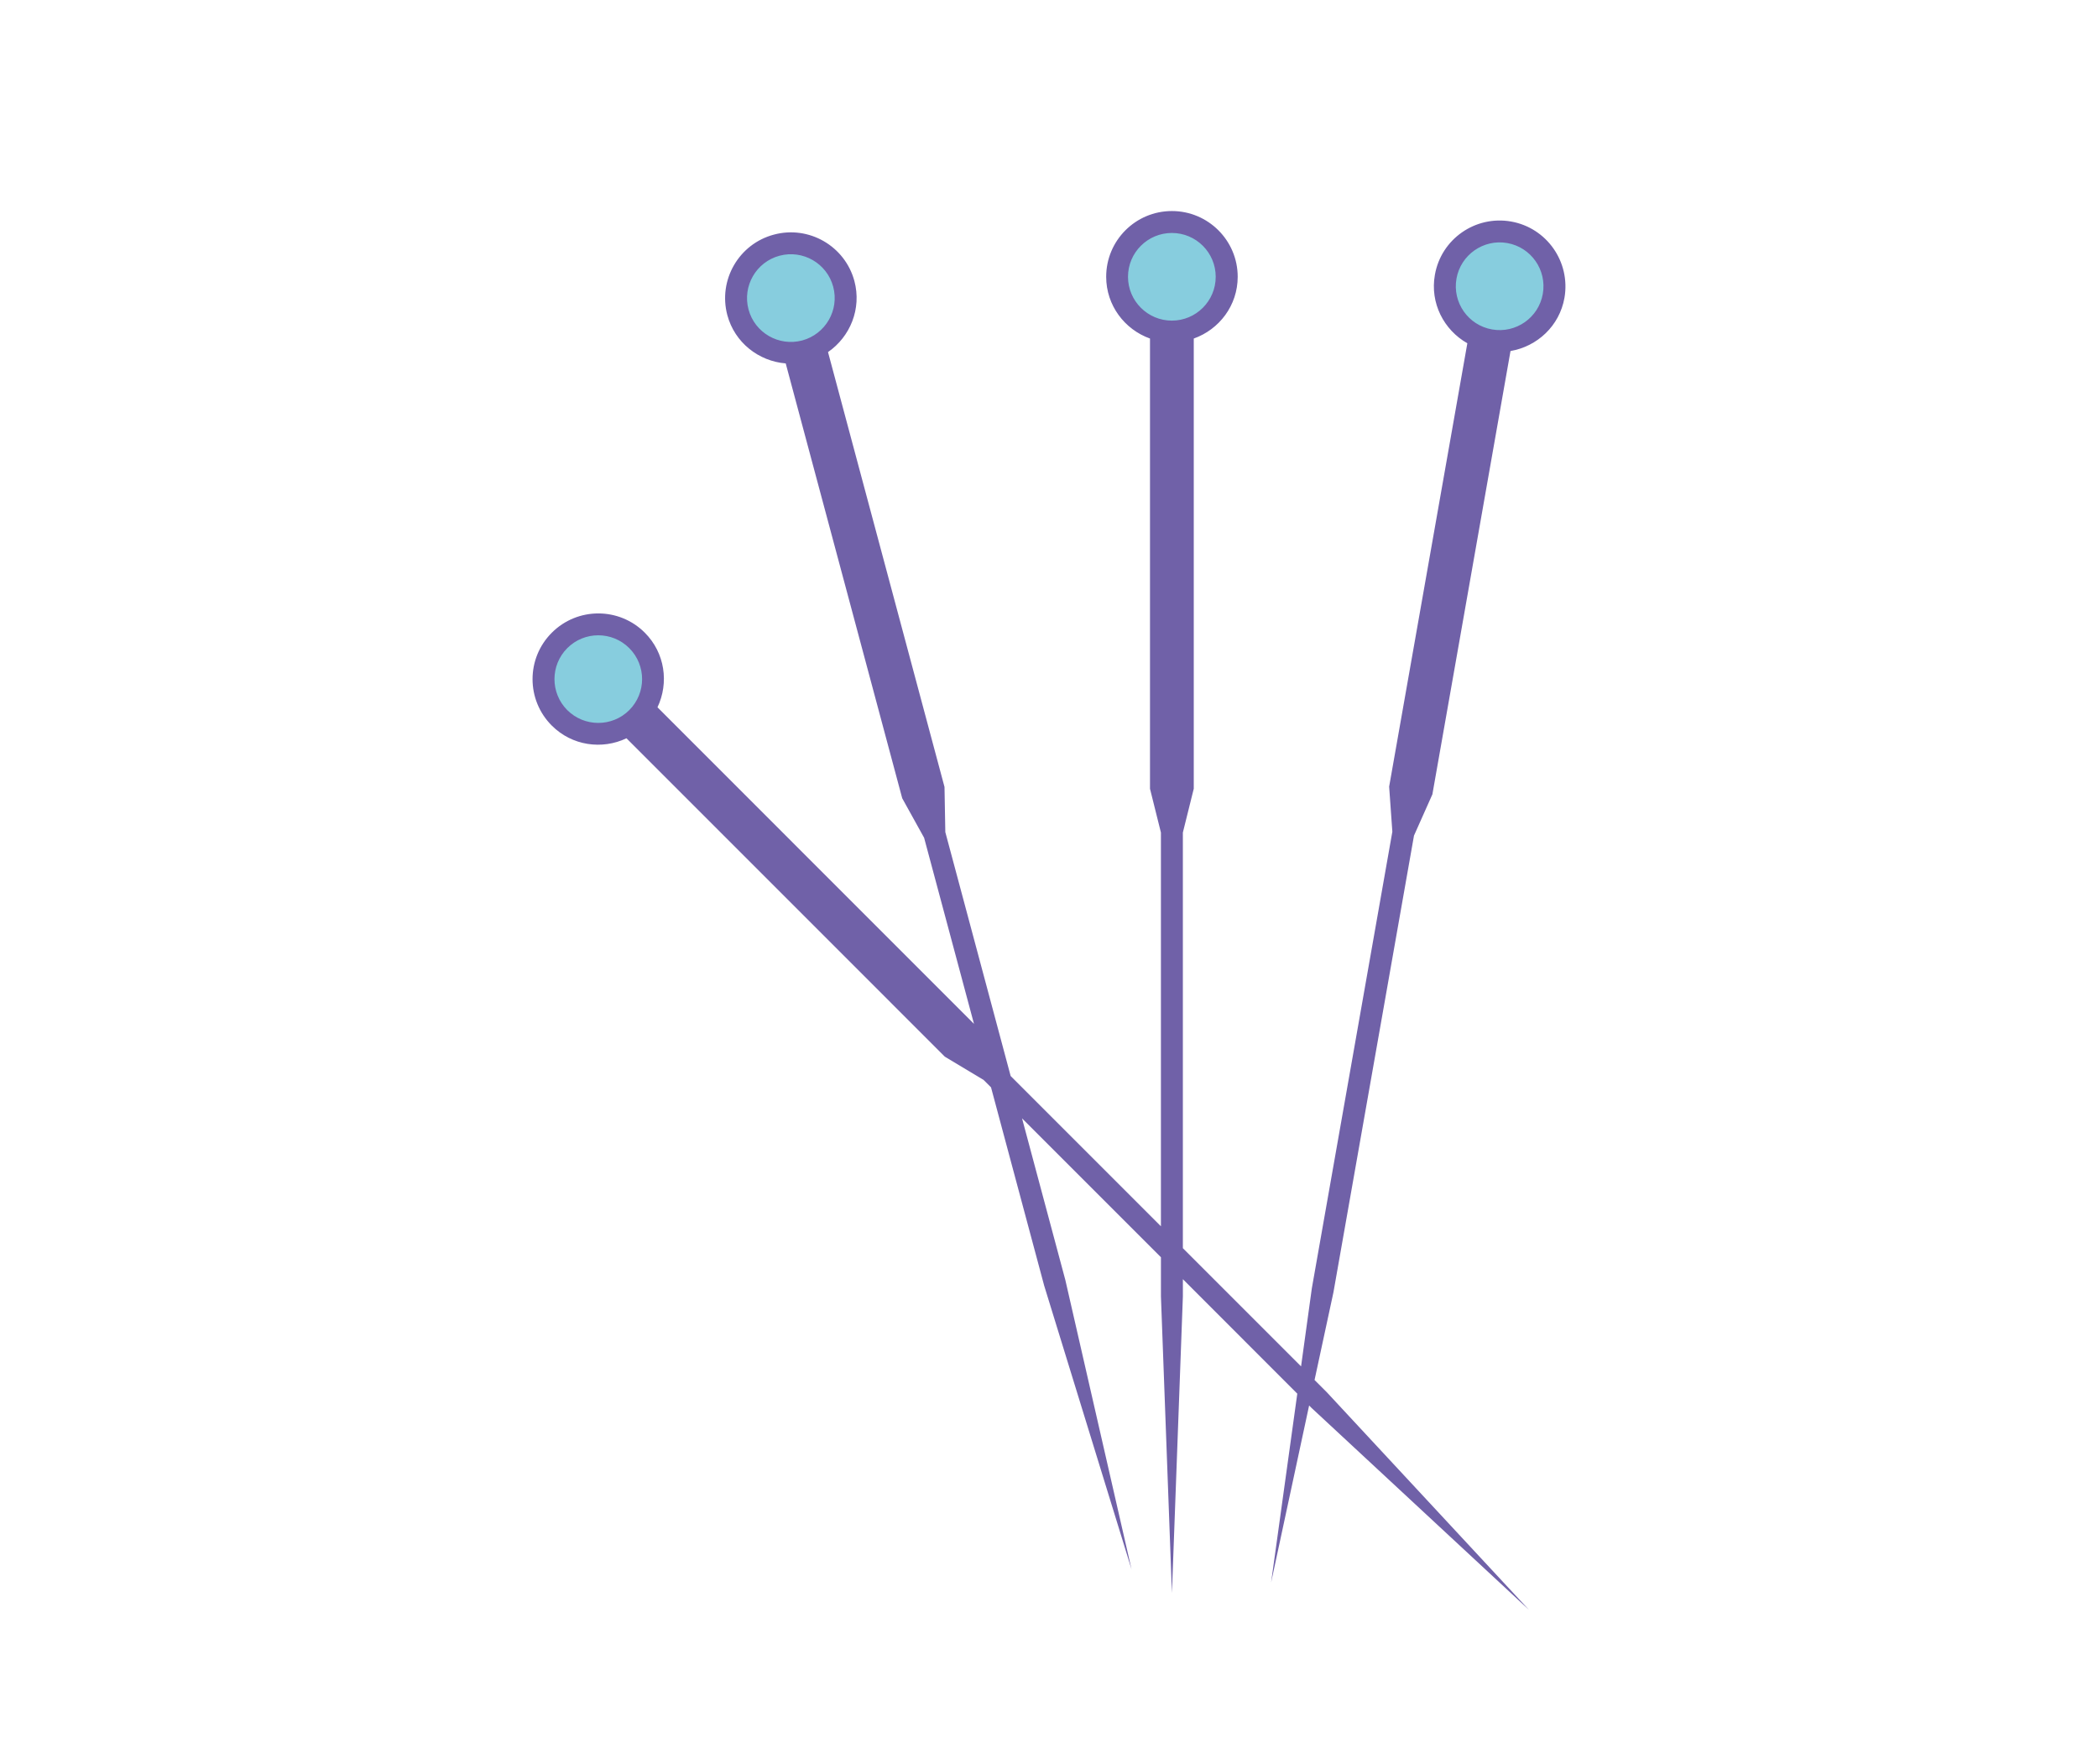
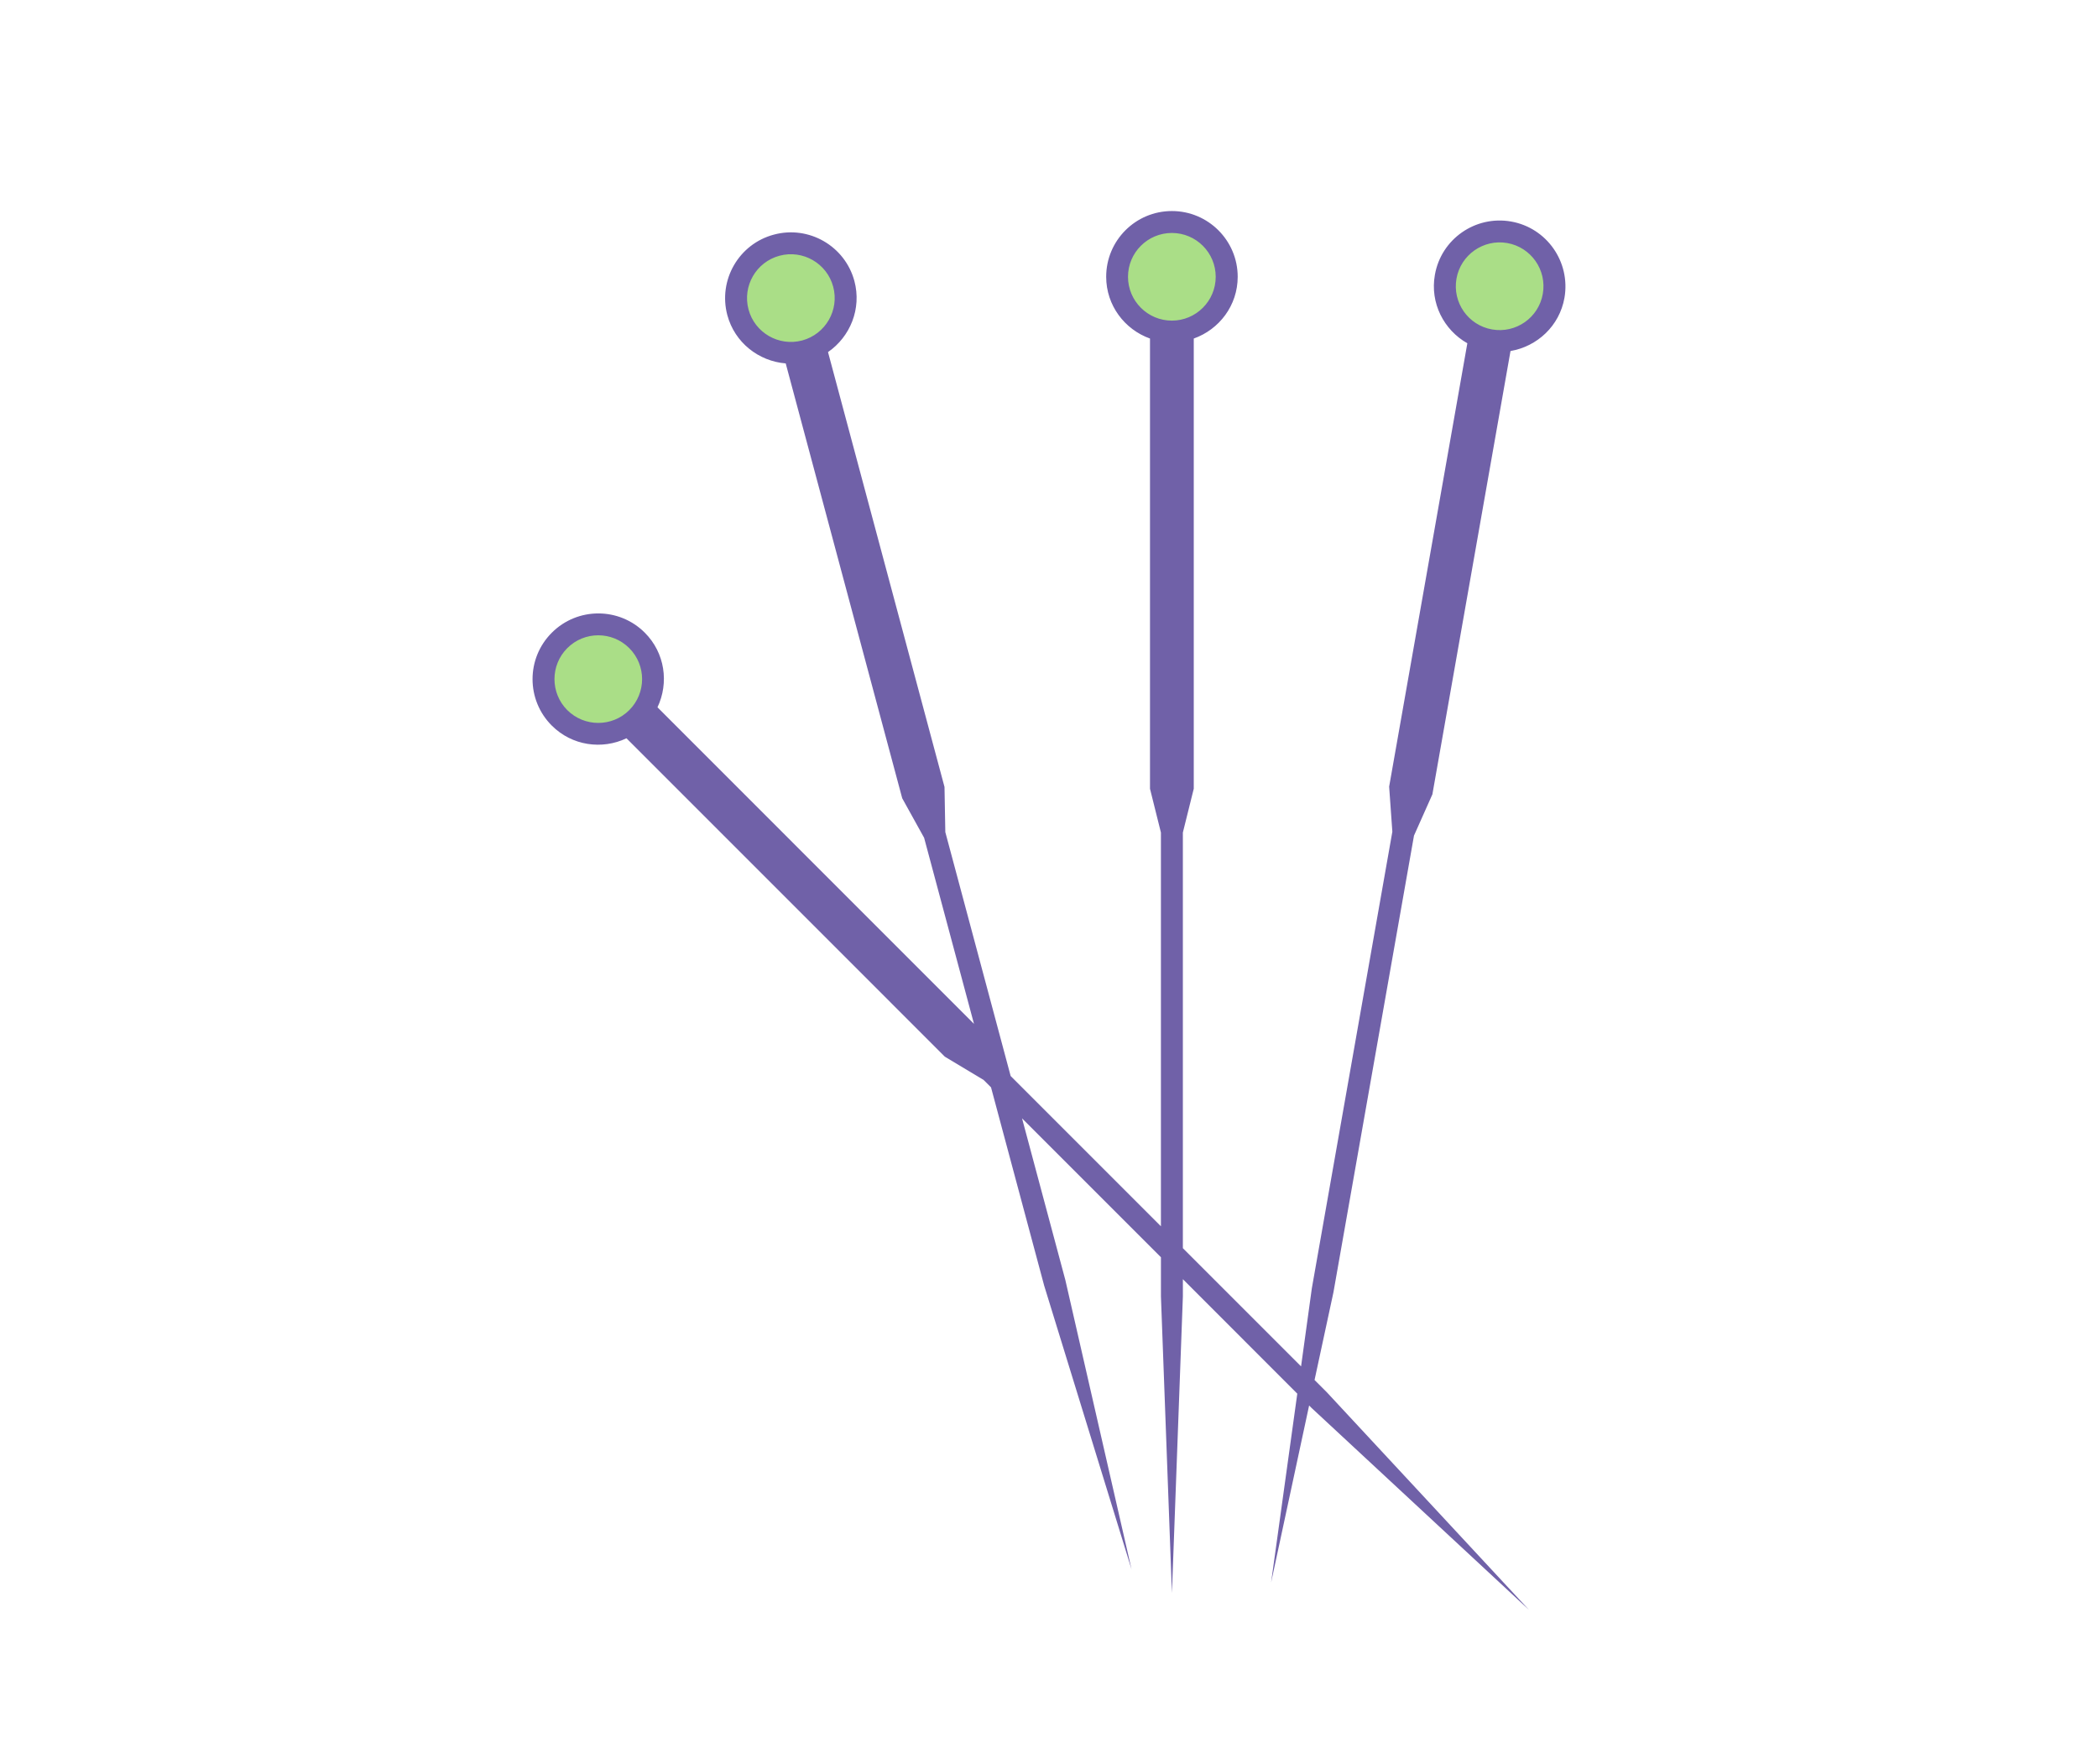
<svg xmlns="http://www.w3.org/2000/svg" version="1.1" id="Ebene_1" x="0px" y="0px" width="87.66px" height="73.7px" viewBox="0 0 87.66 73.7" enable-background="new 0 0 87.66 73.7" xml:space="preserve">
  <defs id="defs27">
    <clipPath clipPathUnits="userSpaceOnUse" id="clipPath3510">
      <path d="m 302.047,656.798 c -7.533,-9.019 0.861,-17.059 0.861,-17.059 l 0,0 c -4.101,8.397 2.43,13.601 8.226,23.906 l 0,0 c 5.22,9.275 -5.659,14.323 -5.659,14.323 l 0,0 c 0,0 9.307,-5.922 -3.428,-21.17" id="path3512" />
    </clipPath>
    <mask maskUnits="userSpaceOnUse" x="0" y="0" width="1" height="1" id="mask3528">
      <g id="g3530">
        <g clip-path="url(#clipPath3518)" id="g3532">
          <g id="g3534">
            <g id="g3536">
              <path d="m -32768,32767 65535,0 0,-65535 -65535,0 0,65535 z" style="fill:url(#linearGradient3522);stroke:none" id="path3538" />
            </g>
          </g>
        </g>
      </g>
    </mask>
    <clipPath clipPathUnits="userSpaceOnUse" id="clipPath3518">
      <path d="m -32768,32767 65535,0 0,-65535 -65535,0 0,65535 z" id="path3520" />
    </clipPath>
    <linearGradient x1="0" y1="0" x2="1" y2="0" gradientUnits="userSpaceOnUse" gradientTransform="matrix(0,38.2287,38.2287,0,305.7302,639.7392)" spreadMethod="pad" id="linearGradient3522">
      <stop style="stop-opacity:1;stop-color:#ffffff" offset="0" id="stop3524" />
      <stop style="stop-opacity:0;stop-color:#ffffff" offset="1" id="stop3526" />
    </linearGradient>
    <clipPath clipPathUnits="userSpaceOnUse" id="clipPath3464">
      <path d="m 292.161,660.832 c -6.554,-9.719 4.235,-21.093 4.235,-21.093 l 0,0 c -6.632,10.382 0.475,16.817 5.728,29.558 l 0,0 c 4.728,11.47 -9.661,17.711 -9.661,17.711 l 0,0 c 0,0 12.471,-7.234 -0.302,-26.176" id="path3466" />
    </clipPath>
    <mask maskUnits="userSpaceOnUse" x="0" y="0" width="1" height="1" id="mask3482">
      <g id="g3484">
        <g clip-path="url(#clipPath3472)" id="g3486">
          <g id="g3488">
            <g id="g3490">
              <path d="m -32768,32767 65535,0 0,-65535 -65535,0 0,65535 z" style="fill:url(#linearGradient3476);stroke:none" id="path3492" />
            </g>
          </g>
        </g>
      </g>
    </mask>
    <clipPath clipPathUnits="userSpaceOnUse" id="clipPath3472">
      <path d="m -32768,32767 65535,0 0,-65535 -65535,0 0,65535 z" id="path3474" />
    </clipPath>
    <linearGradient x1="0" y1="0" x2="1" y2="0" gradientUnits="userSpaceOnUse" gradientTransform="matrix(0,47.2686,47.2686,0,296.5629,639.7392)" spreadMethod="pad" id="linearGradient3476">
      <stop style="stop-opacity:1;stop-color:#ffffff" offset="0" id="stop3478" />
      <stop style="stop-opacity:0;stop-color:#ffffff" offset="1" id="stop3480" />
    </linearGradient>
    <clipPath clipPathUnits="userSpaceOnUse" id="clipPath3376">
      <path d="m 271.453,637.646 c -0.702,0 -1.286,-0.535 -1.349,-1.234 l 0,0 c -0.048,-0.55 -0.072,-1.058 -0.072,-1.553 l 0,0 0,-37.323 c 0,-9.702 7.893,-17.595 17.595,-17.595 l 0,0 18.99,0 c 8.999,0 16.436,6.791 17.468,15.517 l 0,0 c 0.043,-10e-4 0.085,-0.004 0.127,-0.004 l 0,0 0,7.193 0,22.785 0,7.193 0,2.234 c 0,0.495 -0.023,1.003 -0.072,1.553 l 0,0 c -0.061,0.699 -0.647,1.234 -1.348,1.234 l 0,0 -51.339,0 z" id="path3378" />
    </clipPath>
    <clipPath clipPathUnits="userSpaceOnUse" id="clipPath3510-5">
      <path d="m 302.047,656.798 c -7.533,-9.019 0.861,-17.059 0.861,-17.059 l 0,0 c -4.101,8.397 2.43,13.601 8.226,23.906 l 0,0 c 5.22,9.275 -5.659,14.323 -5.659,14.323 l 0,0 c 0,0 9.307,-5.922 -3.428,-21.17" id="path3512-5" />
    </clipPath>
    <clipPath clipPathUnits="userSpaceOnUse" id="clipPath3464-2">
      <path d="m 292.161,660.832 c -6.554,-9.719 4.235,-21.093 4.235,-21.093 l 0,0 c -6.632,10.382 0.475,16.817 5.728,29.558 l 0,0 c 4.728,11.47 -9.661,17.711 -9.661,17.711 l 0,0 c 0,0 12.471,-7.234 -0.302,-26.176" id="path3466-9" />
    </clipPath>
  </defs>
  <g id="g3461" transform="matrix(0.4463456,0,0,0.4463456,12.68425,-7.780085)">
    <g id="g3470" style="fill:#7061a8;fill-opacity:1" transform="matrix(1.25,0,0,-1.25,-312.7424,893.3666)" />
    <g id="g3516" style="fill:#7061a8;fill-opacity:1" transform="matrix(1.25,0,0,-1.25,-312.7424,893.3666)" />
    <g id="g3540" mask="url(#mask3528)" style="fill:#7061a8;fill-opacity:1" transform="matrix(1.25,0,0,-1.25,-312.7424,893.3666)" />
    <g transform="matrix(0.648107,0,0,0.648107,4.308936,37.18615)" id="g3" style="fill:#7061a8;fill-opacity:1">
      <g id="g5" style="fill:#7061a8;fill-opacity:1">
-         <circle r="7.443" cy="67.803" cx="35.571" id="circle3392" style="opacity:1;fill:#87cdde;fill-opacity:1" />
-         <circle style="opacity:1;fill:#87cdde;fill-opacity:1" id="circle3390" cx="63.624" cy="12.269" r="7.443" />
-         <circle r="7.443" cy="9.406" cx="118.395" id="circle3388" style="opacity:1;fill:#87cdde;fill-opacity:1" />
-         <circle style="opacity:1;fill:#87cdde;fill-opacity:1" id="path3386" cx="165.722" cy="10.742" r="7.443" />
+         <circle r="7.443" cy="67.803" cx="35.571" id="circle3392" style="opacity:1;fill:#aade87;fill-opacity:1" />
+         <circle style="opacity:1;fill:#aade87;fill-opacity:1" id="circle3390" cx="63.624" cy="12.269" r="7.443" />
+         <circle r="7.443" cy="9.406" cx="118.395" id="circle3388" style="opacity:1;fill:#aade87;fill-opacity:1" />
+         <circle style="opacity:1;fill:#aade87;fill-opacity:1" id="path3386" cx="165.722" cy="10.742" r="7.443" />
        <path style="fill:#7061a8;fill-opacity:1" d="m 167.756,1.513 c -5.165,-0.908 -10.101,2.536 -11.002,7.705 -0.724,4.065 1.284,7.951 4.688,9.882 l -11.294,64.036 0.462,6.512 -11.631,65.965 -1.554,11.261 -17.072,-17.073 0,-60.036 1.575,-6.333 0,-65.016 c 3.684,-1.311 6.345,-4.783 6.345,-8.92 0,-5.244 -4.263,-9.496 -9.502,-9.496 -5.253,0 -9.494,4.257 -9.494,9.496 0,4.124 2.654,7.604 6.328,8.92 l 0,65.024 1.579,6.331 0,56.868 L 95.479,124.932 86.043,89.703 85.925,83.181 69.099,20.372 C 72.308,18.153 73.973,14.109 72.913,10.118 71.554,5.053 66.337,2.044 61.278,3.406 56.21,4.758 53.21,9.972 54.557,15.034 c 1.071,3.984 4.54,6.66 8.433,6.974 l 16.827,62.808 3.164,5.71 7.204,26.881 -45.717,-45.73 c 1.676,-3.526 1.092,-7.856 -1.833,-10.777 -3.705,-3.707 -9.714,-3.707 -13.425,0 -3.715,3.705 -3.715,9.719 0,13.426 2.92,2.919 7.25,3.502 10.781,1.828 l 45.975,45.981 5.598,3.359 1.081,1.078 7.678,28.646 12.618,40.976 -9.56,-41.784 -6.257,-23.36 20.062,20.061 0,5.652 1.587,42.835 1.582,-42.835 0,-2.484 16.525,16.536 -3.781,27.272 5.49,-25.564 0.337,0.339 31.409,29.171 -29.17,-31.401 -1.791,-1.792 2.726,-12.655 11.636,-65.974 2.657,-5.959 11.284,-64.033 c 3.857,-0.657 7.074,-3.62 7.793,-7.683 0.899,-5.184 -2.552,-10.115 -7.714,-11.023 z m -55.327,7.983 c 0,-3.496 2.84,-6.33 6.337,-6.33 3.493,0 6.331,2.834 6.331,6.33 0,3.492 -2.838,6.332 -6.331,6.332 -3.497,0 -6.337,-2.84 -6.337,-6.332 z m -47.057,9.196 c -3.378,0.901 -6.853,-1.105 -7.755,-4.479 -0.901,-3.376 1.099,-6.851 4.478,-7.759 3.38,-0.903 6.852,1.105 7.755,4.482 0.901,3.368 -1.104,6.842 -4.478,7.756 z M 40.393,72.085 c -2.465,2.465 -6.479,2.465 -8.954,0 -2.465,-2.471 -2.465,-6.481 0,-8.953 2.47,-2.473 6.483,-2.473 8.954,0 2.471,2.472 2.471,6.477 0,8.953 z M 165.009,17.1 c -3.445,-0.604 -5.743,-3.893 -5.136,-7.335 0.602,-3.439 3.895,-5.743 7.33,-5.144 3.447,0.607 5.748,3.896 5.138,7.346 -0.599,3.442 -3.896,5.743 -7.332,5.133 z" id="path7" />
      </g>
    </g>
    <g transform="matrix(0.648107,0,0,0.648107,2.492089,37.18615)" id="g9" style="fill:#7061a8;fill-opacity:1" />
    <g transform="matrix(0.648107,0,0,0.648107,2.492089,37.18615)" id="g11" style="fill:#7061a8;fill-opacity:1" />
    <g transform="matrix(0.648107,0,0,0.648107,2.492089,37.18615)" id="g13" style="fill:#7061a8;fill-opacity:1" />
    <g transform="matrix(0.648107,0,0,0.648107,2.492089,37.18615)" id="g15" style="fill:#7061a8;fill-opacity:1" />
    <g transform="matrix(0.648107,0,0,0.648107,2.492089,37.18615)" id="g17" style="fill:#7061a8;fill-opacity:1" />
    <g transform="matrix(0.648107,0,0,0.648107,2.492089,37.18615)" id="g19" style="fill:#7061a8;fill-opacity:1" />
    <g transform="matrix(0.648107,0,0,0.648107,2.492089,37.18615)" id="g21" style="fill:#7061a8;fill-opacity:1" />
    <g transform="matrix(0.648107,0,0,0.648107,2.492089,37.18615)" id="g23" style="fill:#7061a8;fill-opacity:1" />
    <g transform="matrix(0.648107,0,0,0.648107,2.492089,37.18615)" id="g25" style="fill:#7061a8;fill-opacity:1" />
    <g transform="matrix(0.648107,0,0,0.648107,2.492089,37.18615)" id="g27" style="fill:#7061a8;fill-opacity:1" />
    <g transform="matrix(0.648107,0,0,0.648107,2.492089,37.18615)" id="g29" style="fill:#7061a8;fill-opacity:1" />
    <g transform="matrix(0.648107,0,0,0.648107,2.492089,37.18615)" id="g31" style="fill:#7061a8;fill-opacity:1" />
    <g transform="matrix(0.648107,0,0,0.648107,2.492089,37.18615)" id="g33" style="fill:#7061a8;fill-opacity:1" />
    <g transform="matrix(0.648107,0,0,0.648107,2.492089,37.18615)" id="g35" style="fill:#7061a8;fill-opacity:1" />
    <g transform="matrix(0.648107,0,0,0.648107,2.492089,37.18615)" id="g37" style="fill:#7061a8;fill-opacity:1" />
  </g>
</svg>
